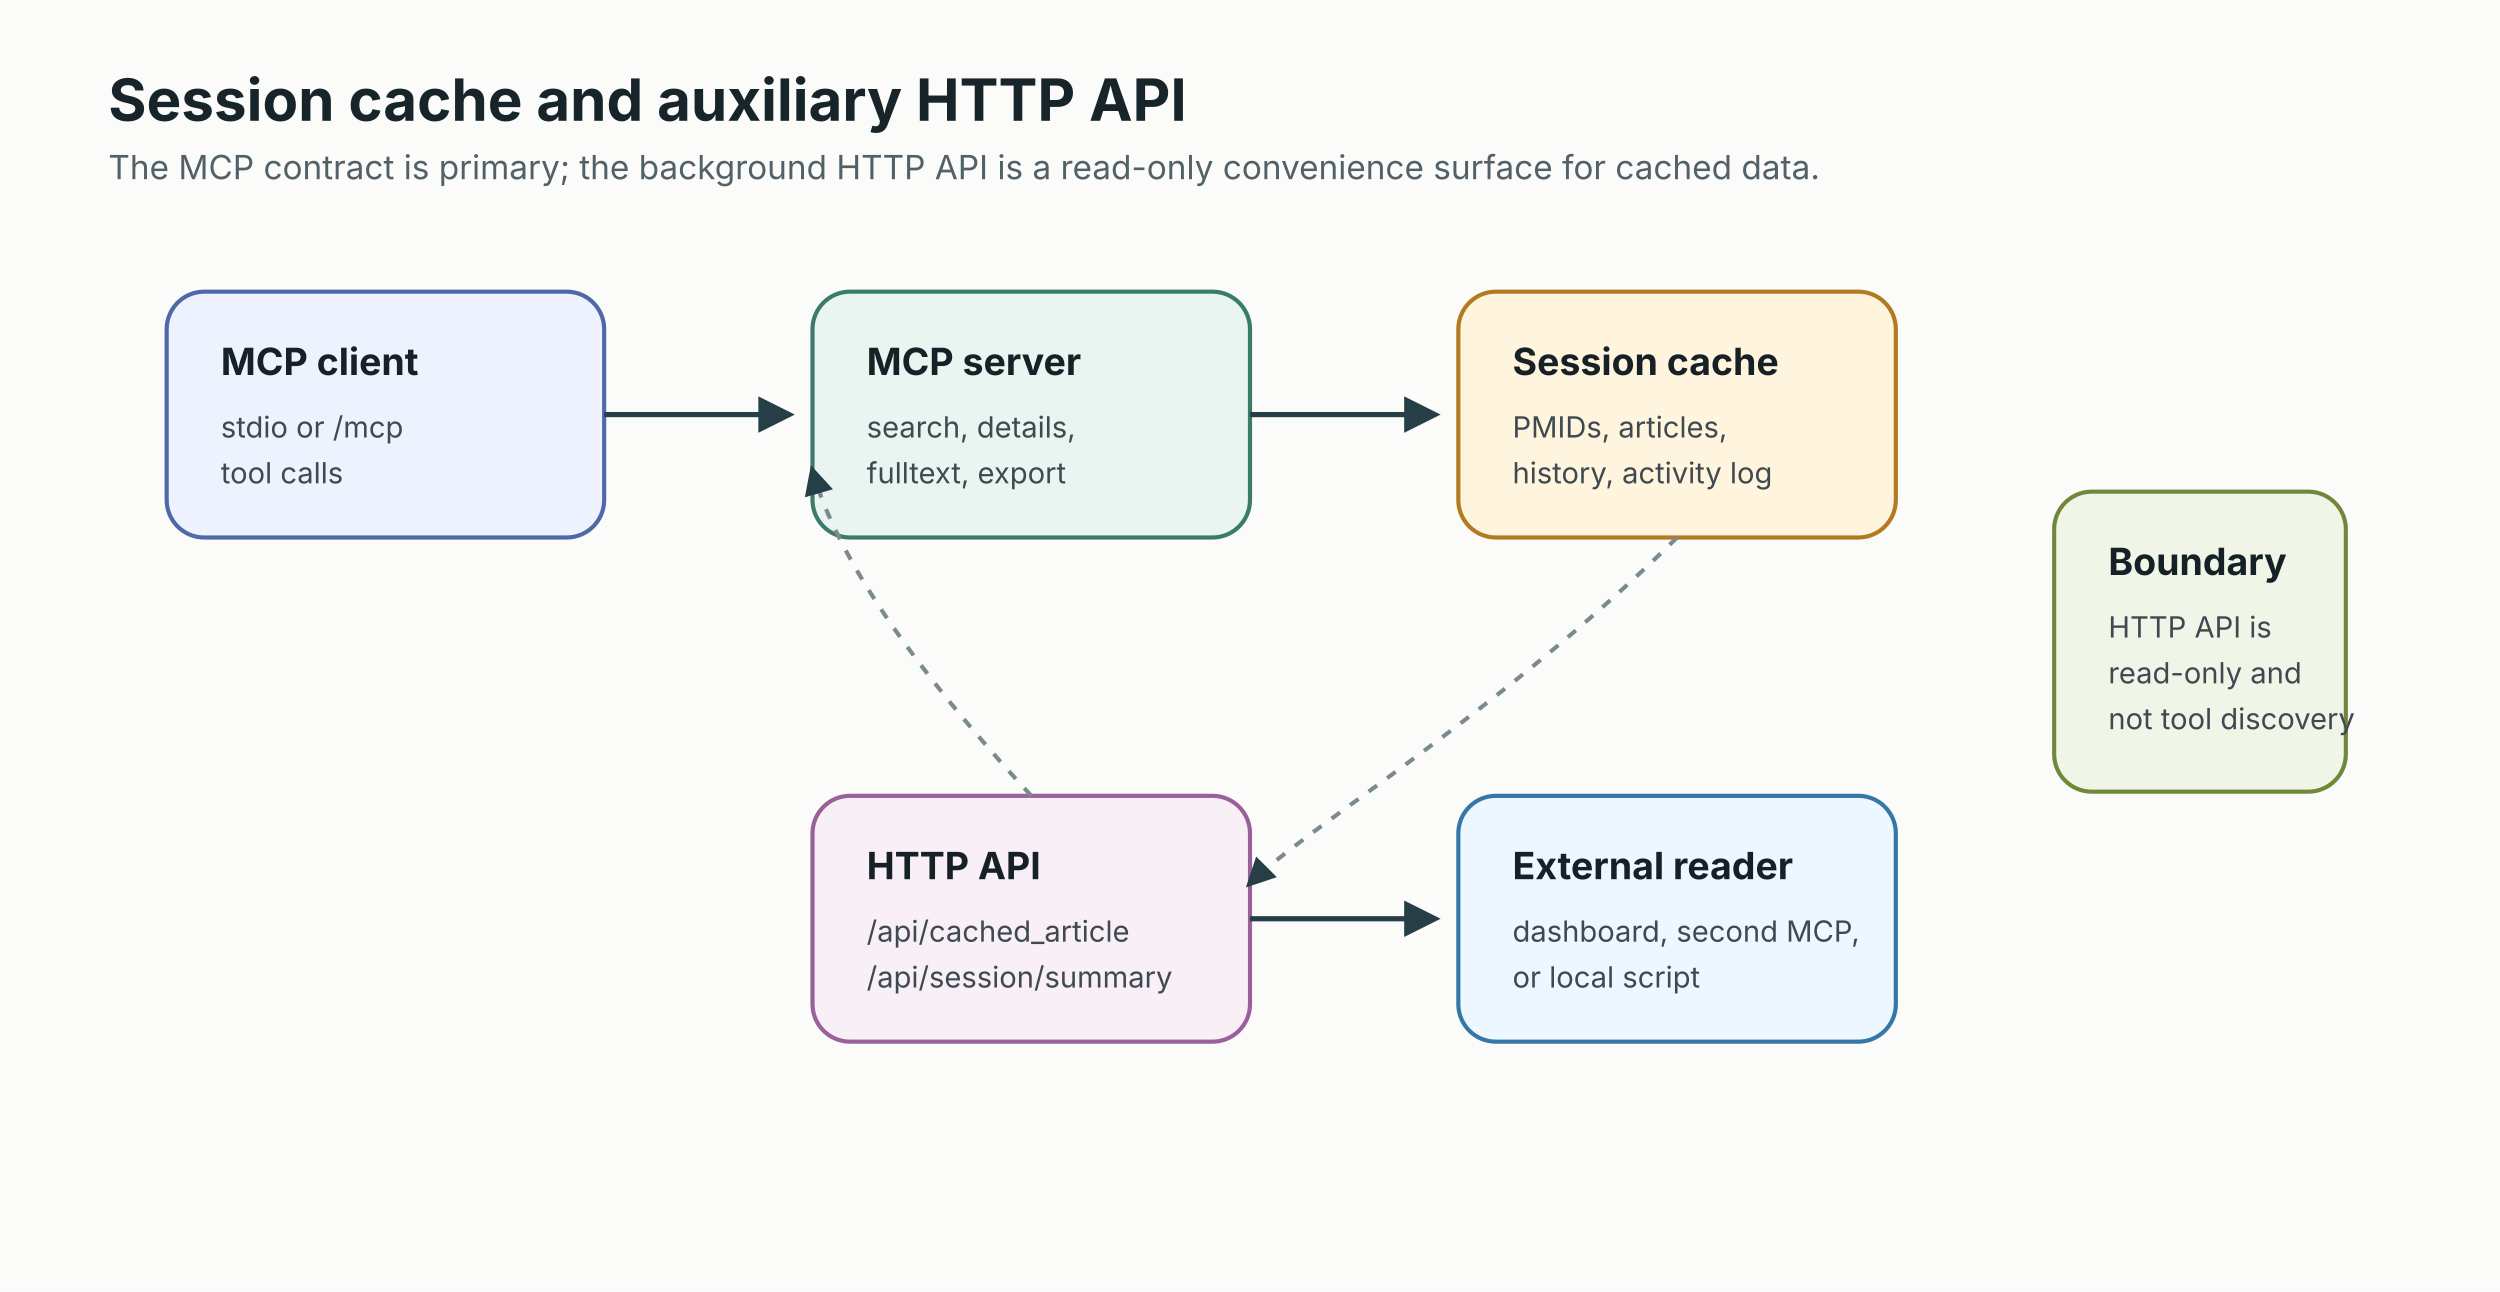
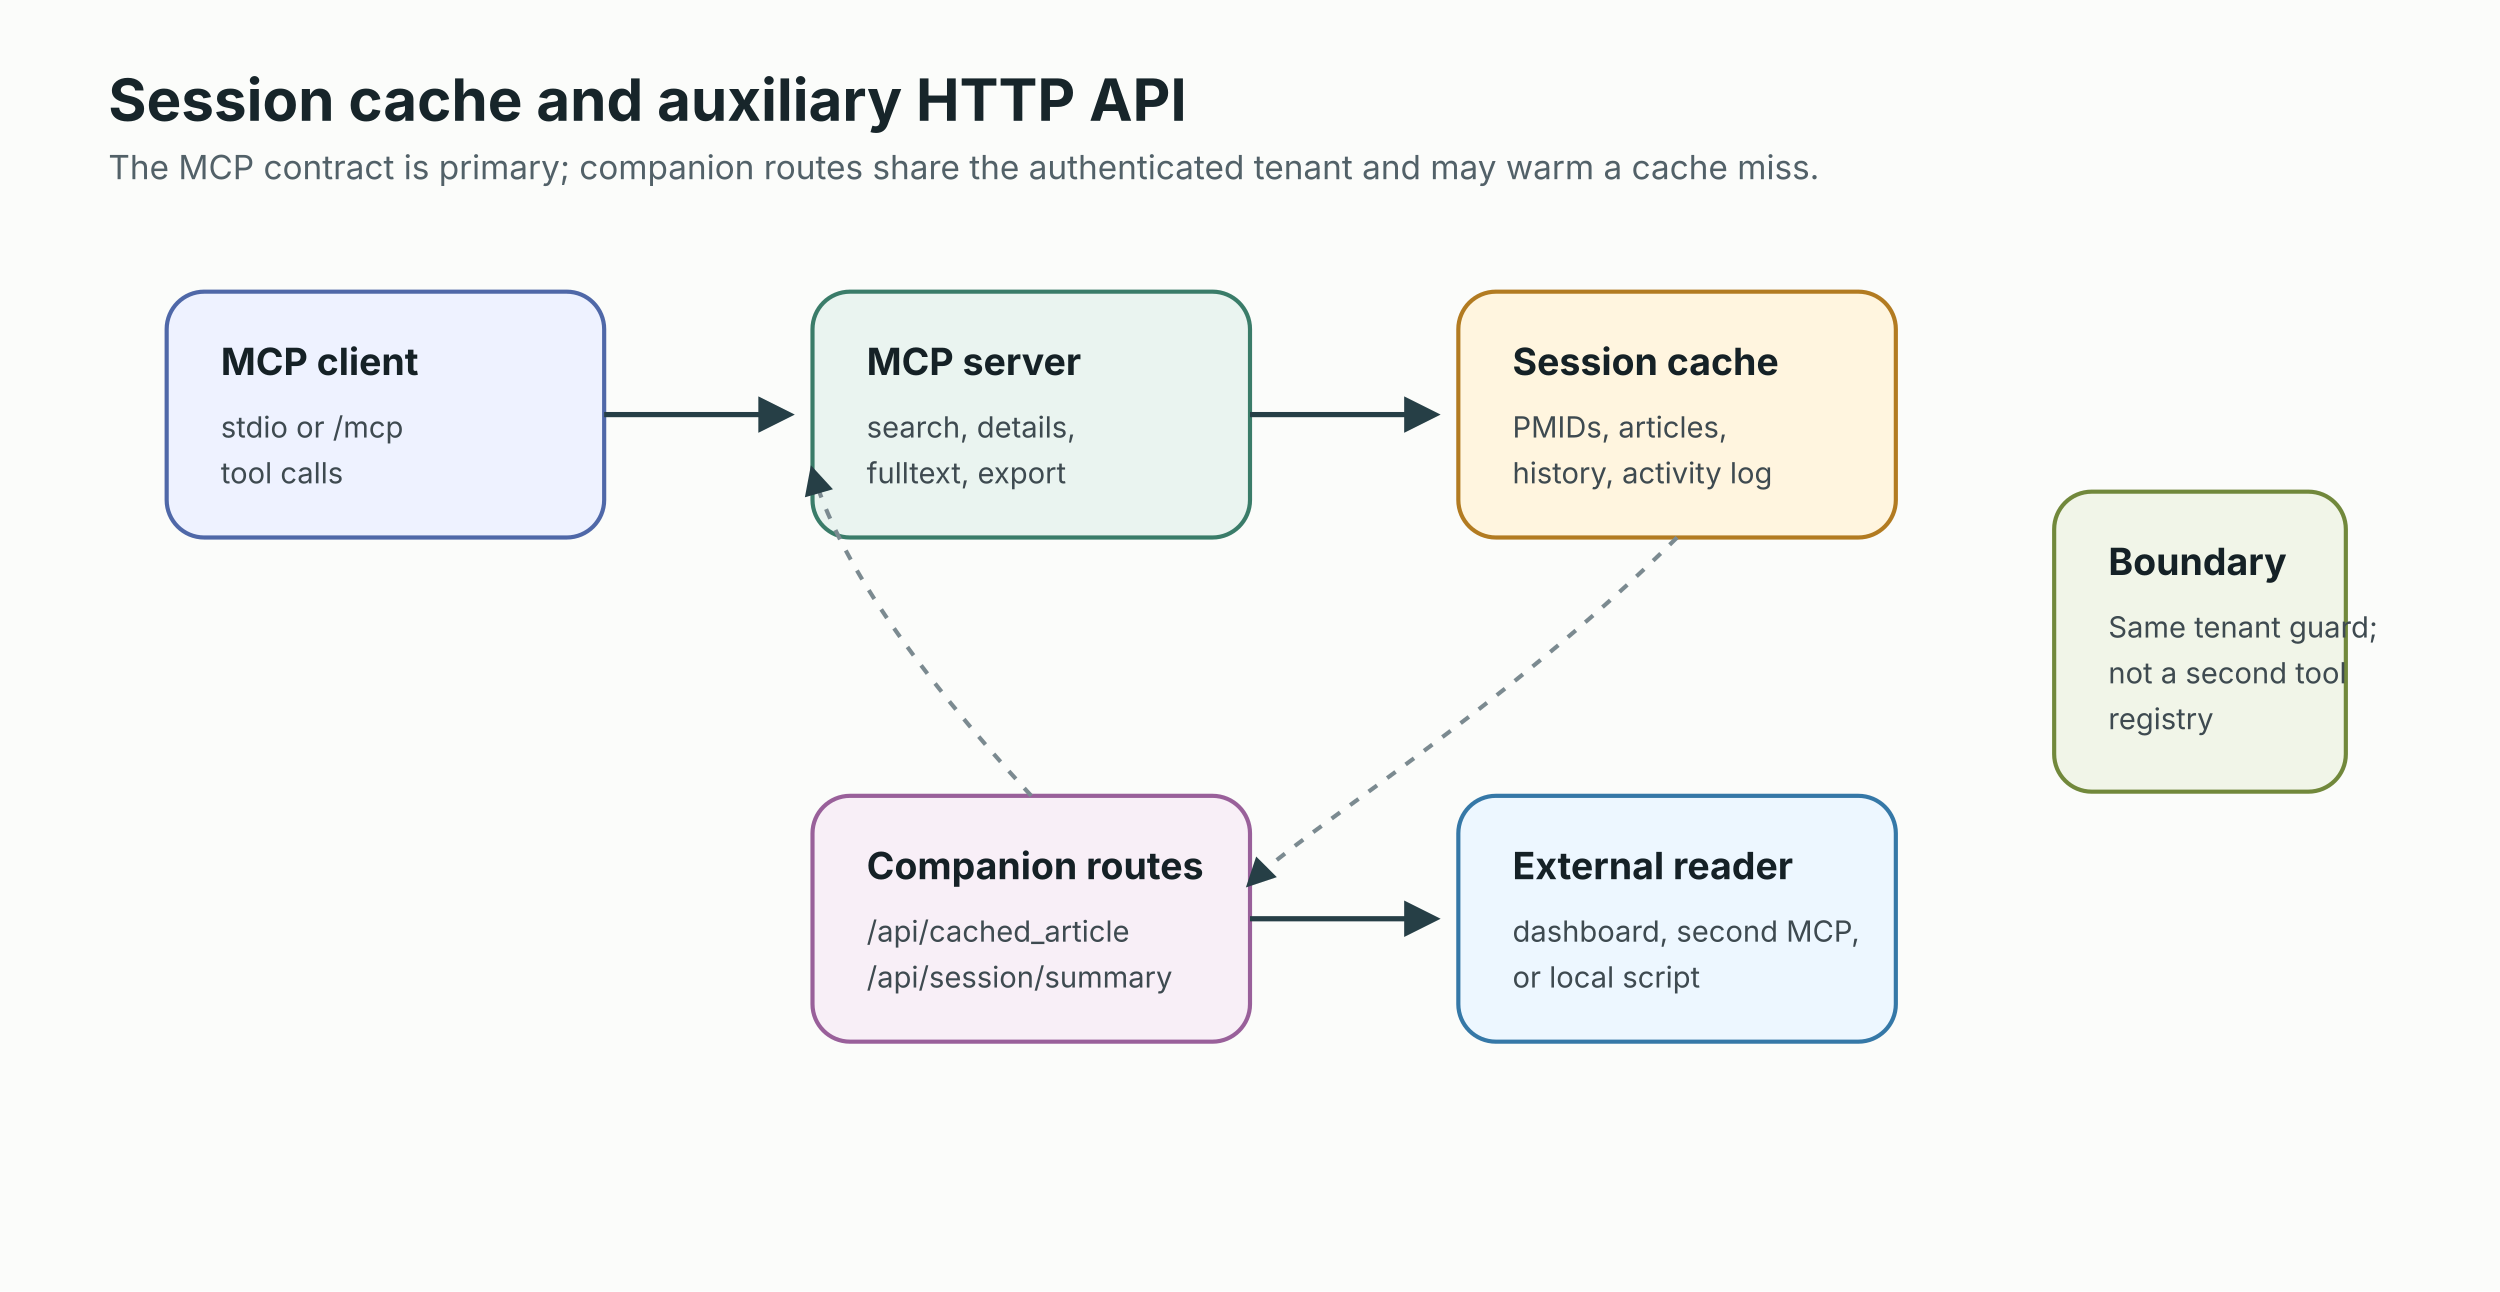
<svg xmlns="http://www.w3.org/2000/svg" width="1200" height="620" viewBox="0 0 1200 620" role="img" aria-labelledby="title desc">
  <defs>
    <marker id="arrow" viewBox="0 0 10 10" refX="8" refY="5" markerWidth="7" markerHeight="7" orient="auto-start-reverse">
      <path d="M 0 0 L 10 5 L 0 10 z" fill="#263f46" />
    </marker>
    <style>
      .bg { fill: #fbfcfa; }
      .title { font: 700 28px system-ui, -apple-system, BlinkMacSystemFont, "Segoe UI", sans-serif; fill: #17252a; }
      .subtitle { font: 400 16px system-ui, -apple-system, BlinkMacSystemFont, "Segoe UI", sans-serif; fill: #526168; }
      .box { stroke-width: 2; rx: 18; }
      .label { font: 700 18px system-ui, -apple-system, BlinkMacSystemFont, "Segoe UI", sans-serif; fill: #152126; }
      .body { font: 400 14px system-ui, -apple-system, BlinkMacSystemFont, "Segoe UI", sans-serif; fill: #3e4a50; }
      .arrow { fill: none; stroke: #263f46; stroke-width: 2.5; marker-end: url(#arrow); }
      .soft { fill: none; stroke: #7b8a90; stroke-width: 2; stroke-dasharray: 5 6; marker-end: url(#arrow); }
    </style>
  </defs>
  <rect class="bg" width="1200" height="620" />
  <text class="title" x="52" y="58">Session cache and auxiliary HTTP API</text>
-   <text class="subtitle" x="52" y="86">The MCP contract is primary; the background HTTP API is a read-only convenience surface for cached data.</text>
+   <text class="subtitle" x="52" y="86">The MCP contract is primary; companion routes share the authenticated tenant and may warm a cache miss.</text>
  <rect class="box" x="80" y="140" width="210" height="118" fill="#eef2ff" stroke="#4f68a8" />
  <text class="label" x="106" y="180">MCP client</text>
  <text class="body" x="106" y="210">stdio or /mcp</text>
  <text class="body" x="106" y="232">tool calls</text>
  <rect class="box" x="390" y="140" width="210" height="118" fill="#eaf4f0" stroke="#3a7c69" />
  <text class="label" x="416" y="180">MCP server</text>
  <text class="body" x="416" y="210">search, details,</text>
  <text class="body" x="416" y="232">fulltext, export</text>
  <rect class="box" x="700" y="140" width="210" height="118" fill="#fff5df" stroke="#b27b21" />
  <text class="label" x="726" y="180">Session cache</text>
  <text class="body" x="726" y="210">PMIDs, articles,</text>
  <text class="body" x="726" y="232">history, activity log</text>
  <rect class="box" x="390" y="382" width="210" height="118" fill="#f8eff7" stroke="#99609a" />
-   <text class="label" x="416" y="422">HTTP API</text>
+   <text class="label" x="416" y="422">Companion routes</text>
  <text class="body" x="416" y="452">/api/cached_article</text>
  <text class="body" x="416" y="474">/api/session/summary</text>
  <rect class="box" x="700" y="382" width="210" height="118" fill="#edf7ff" stroke="#3578a7" />
  <text class="label" x="726" y="422">External reader</text>
  <text class="body" x="726" y="452">dashboard, second MCP,</text>
  <text class="body" x="726" y="474">or local script</text>
  <path class="arrow" d="M 290 199 H 378" />
  <path class="arrow" d="M 600 199 H 688" />
  <path class="soft" d="M 805 258 C 720 342 626 398 600 424" />
  <path class="arrow" d="M 600 441 H 688" />
  <path class="soft" d="M 495 382 C 438 320 402 268 390 226" />
  <rect class="box" x="986" y="236" width="140" height="144" fill="#f1f5e8" stroke="#71883b" />
  <text class="label" x="1012" y="276">Boundary</text>
-   <text class="body" x="1012" y="306">HTTP API is</text>
-   <text class="body" x="1012" y="328">read-only and</text>
-   <text class="body" x="1012" y="350">not tool discovery</text>
+   <text class="body" x="1012" y="306">Same tenant guard;</text>
+   <text class="body" x="1012" y="328">not a second tool</text>
+   <text class="body" x="1012" y="350">registry</text>
</svg>
